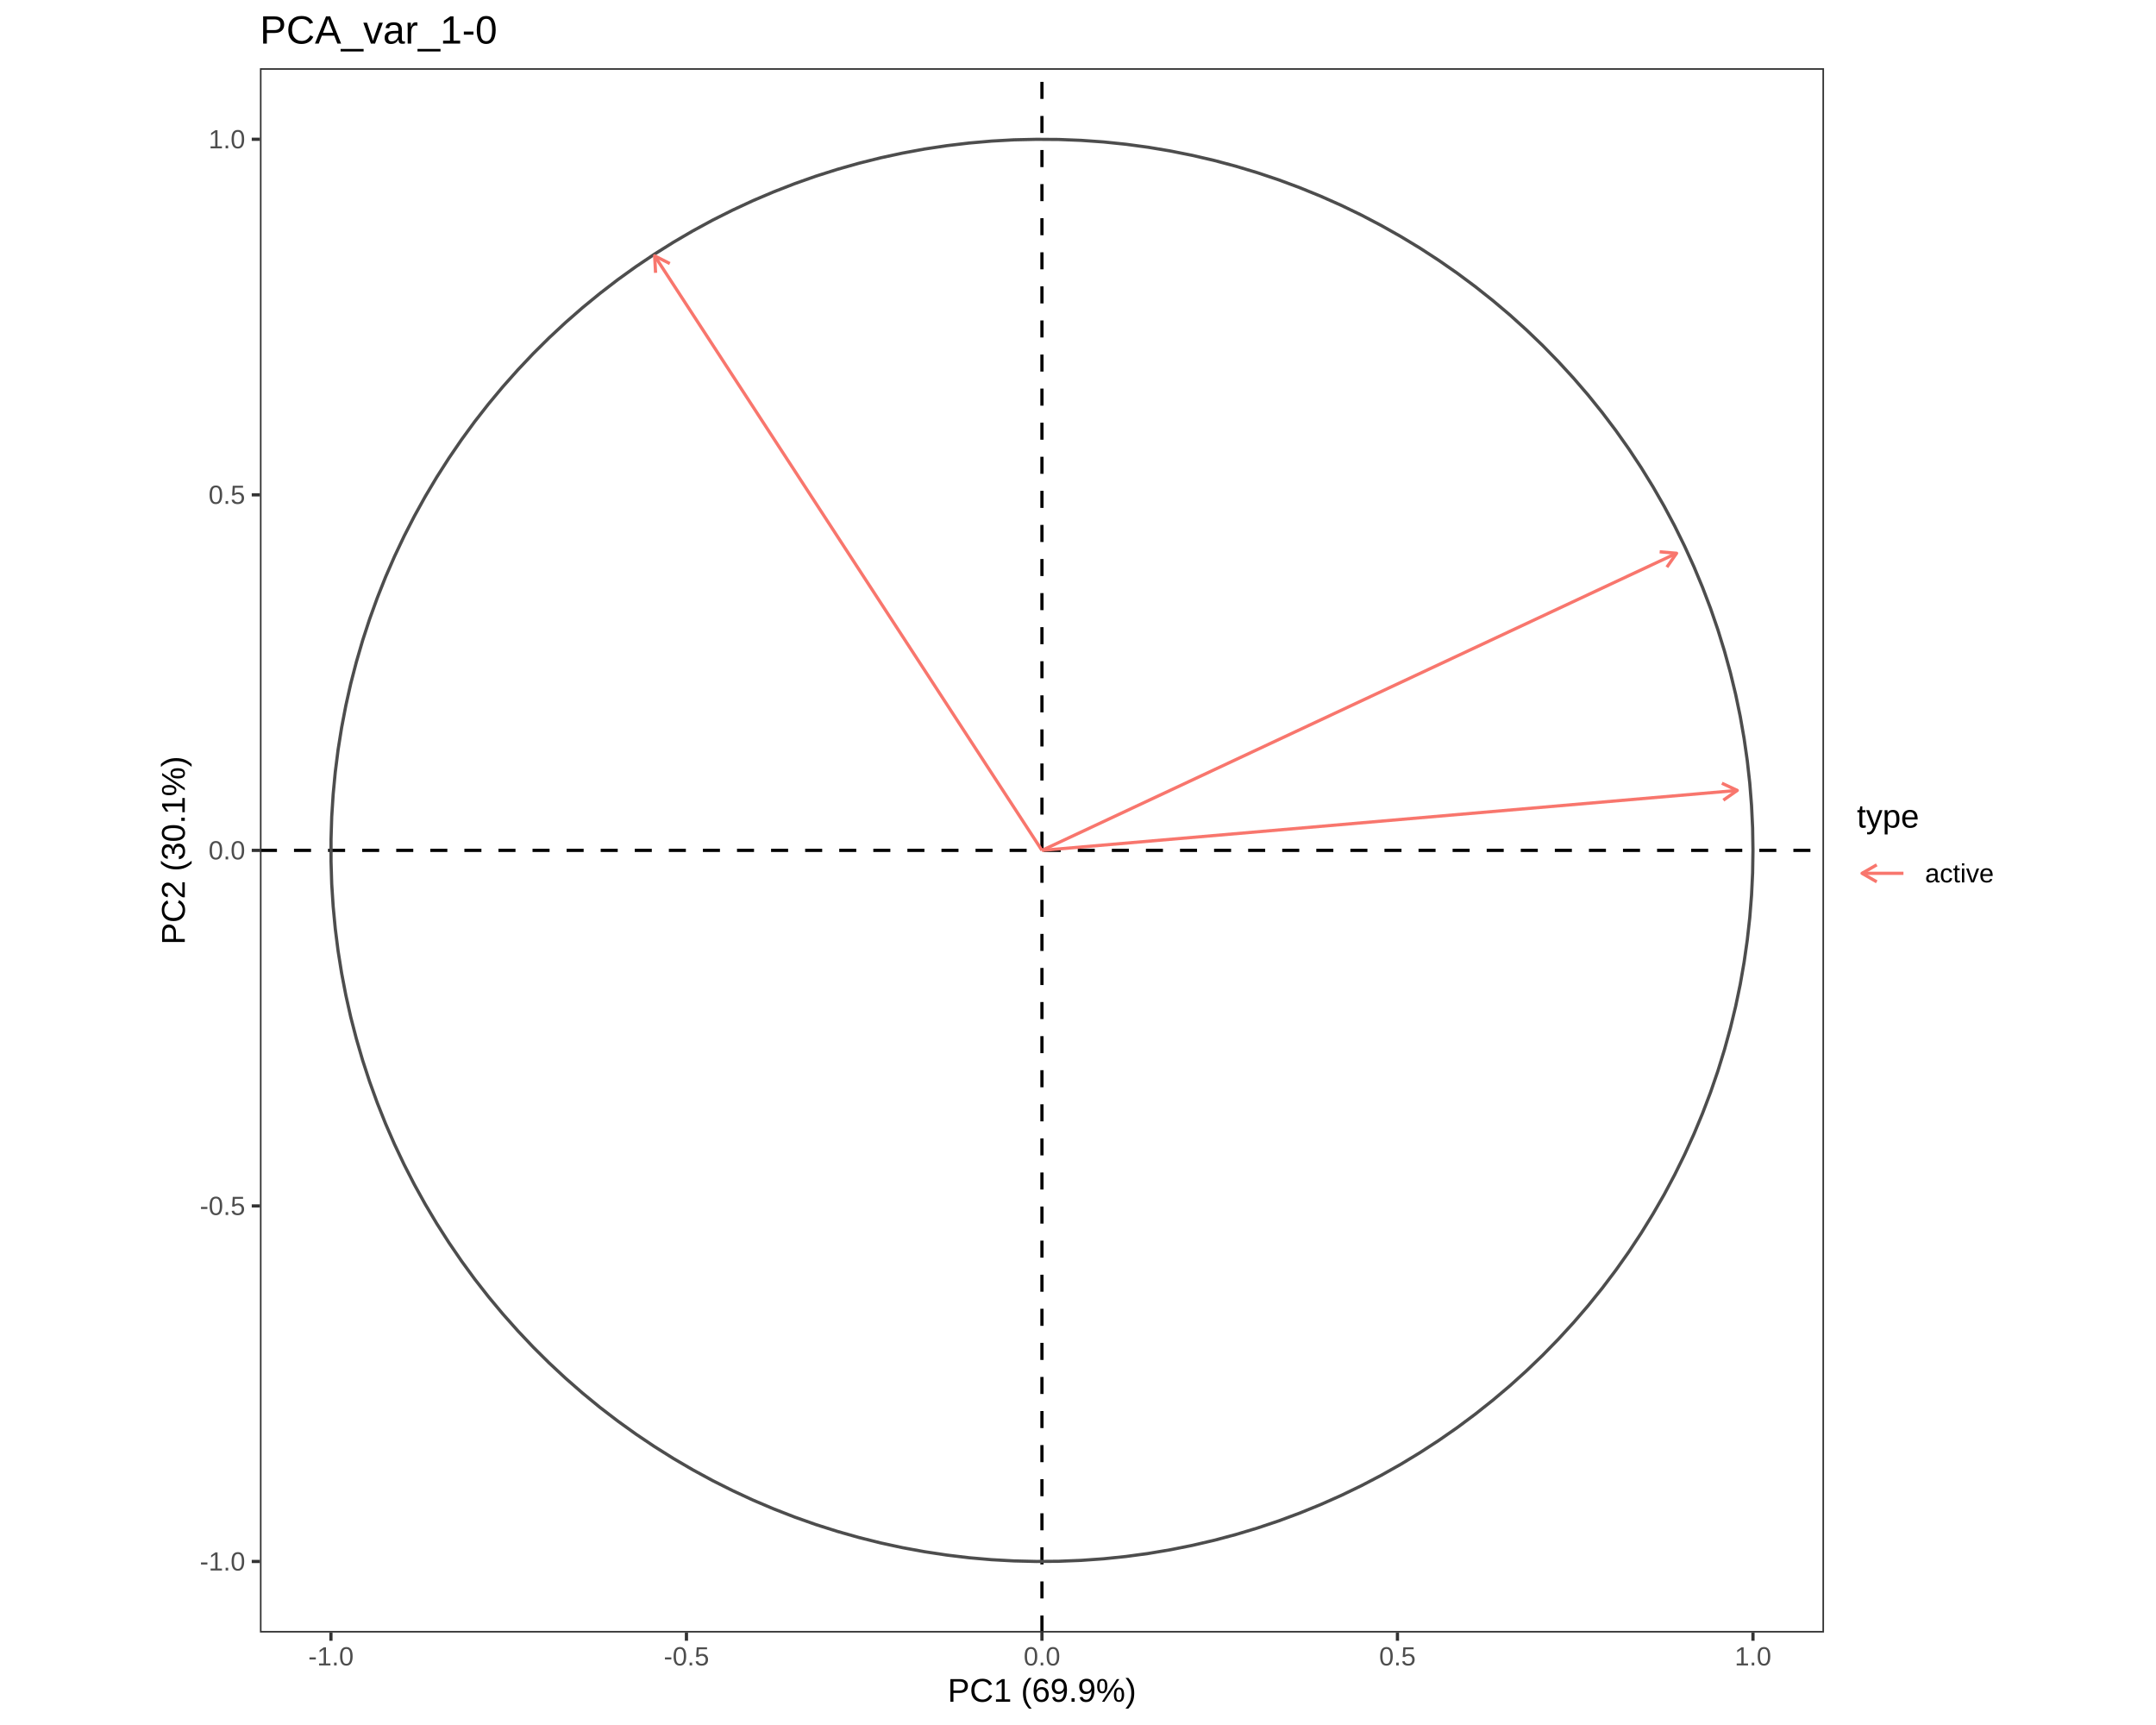
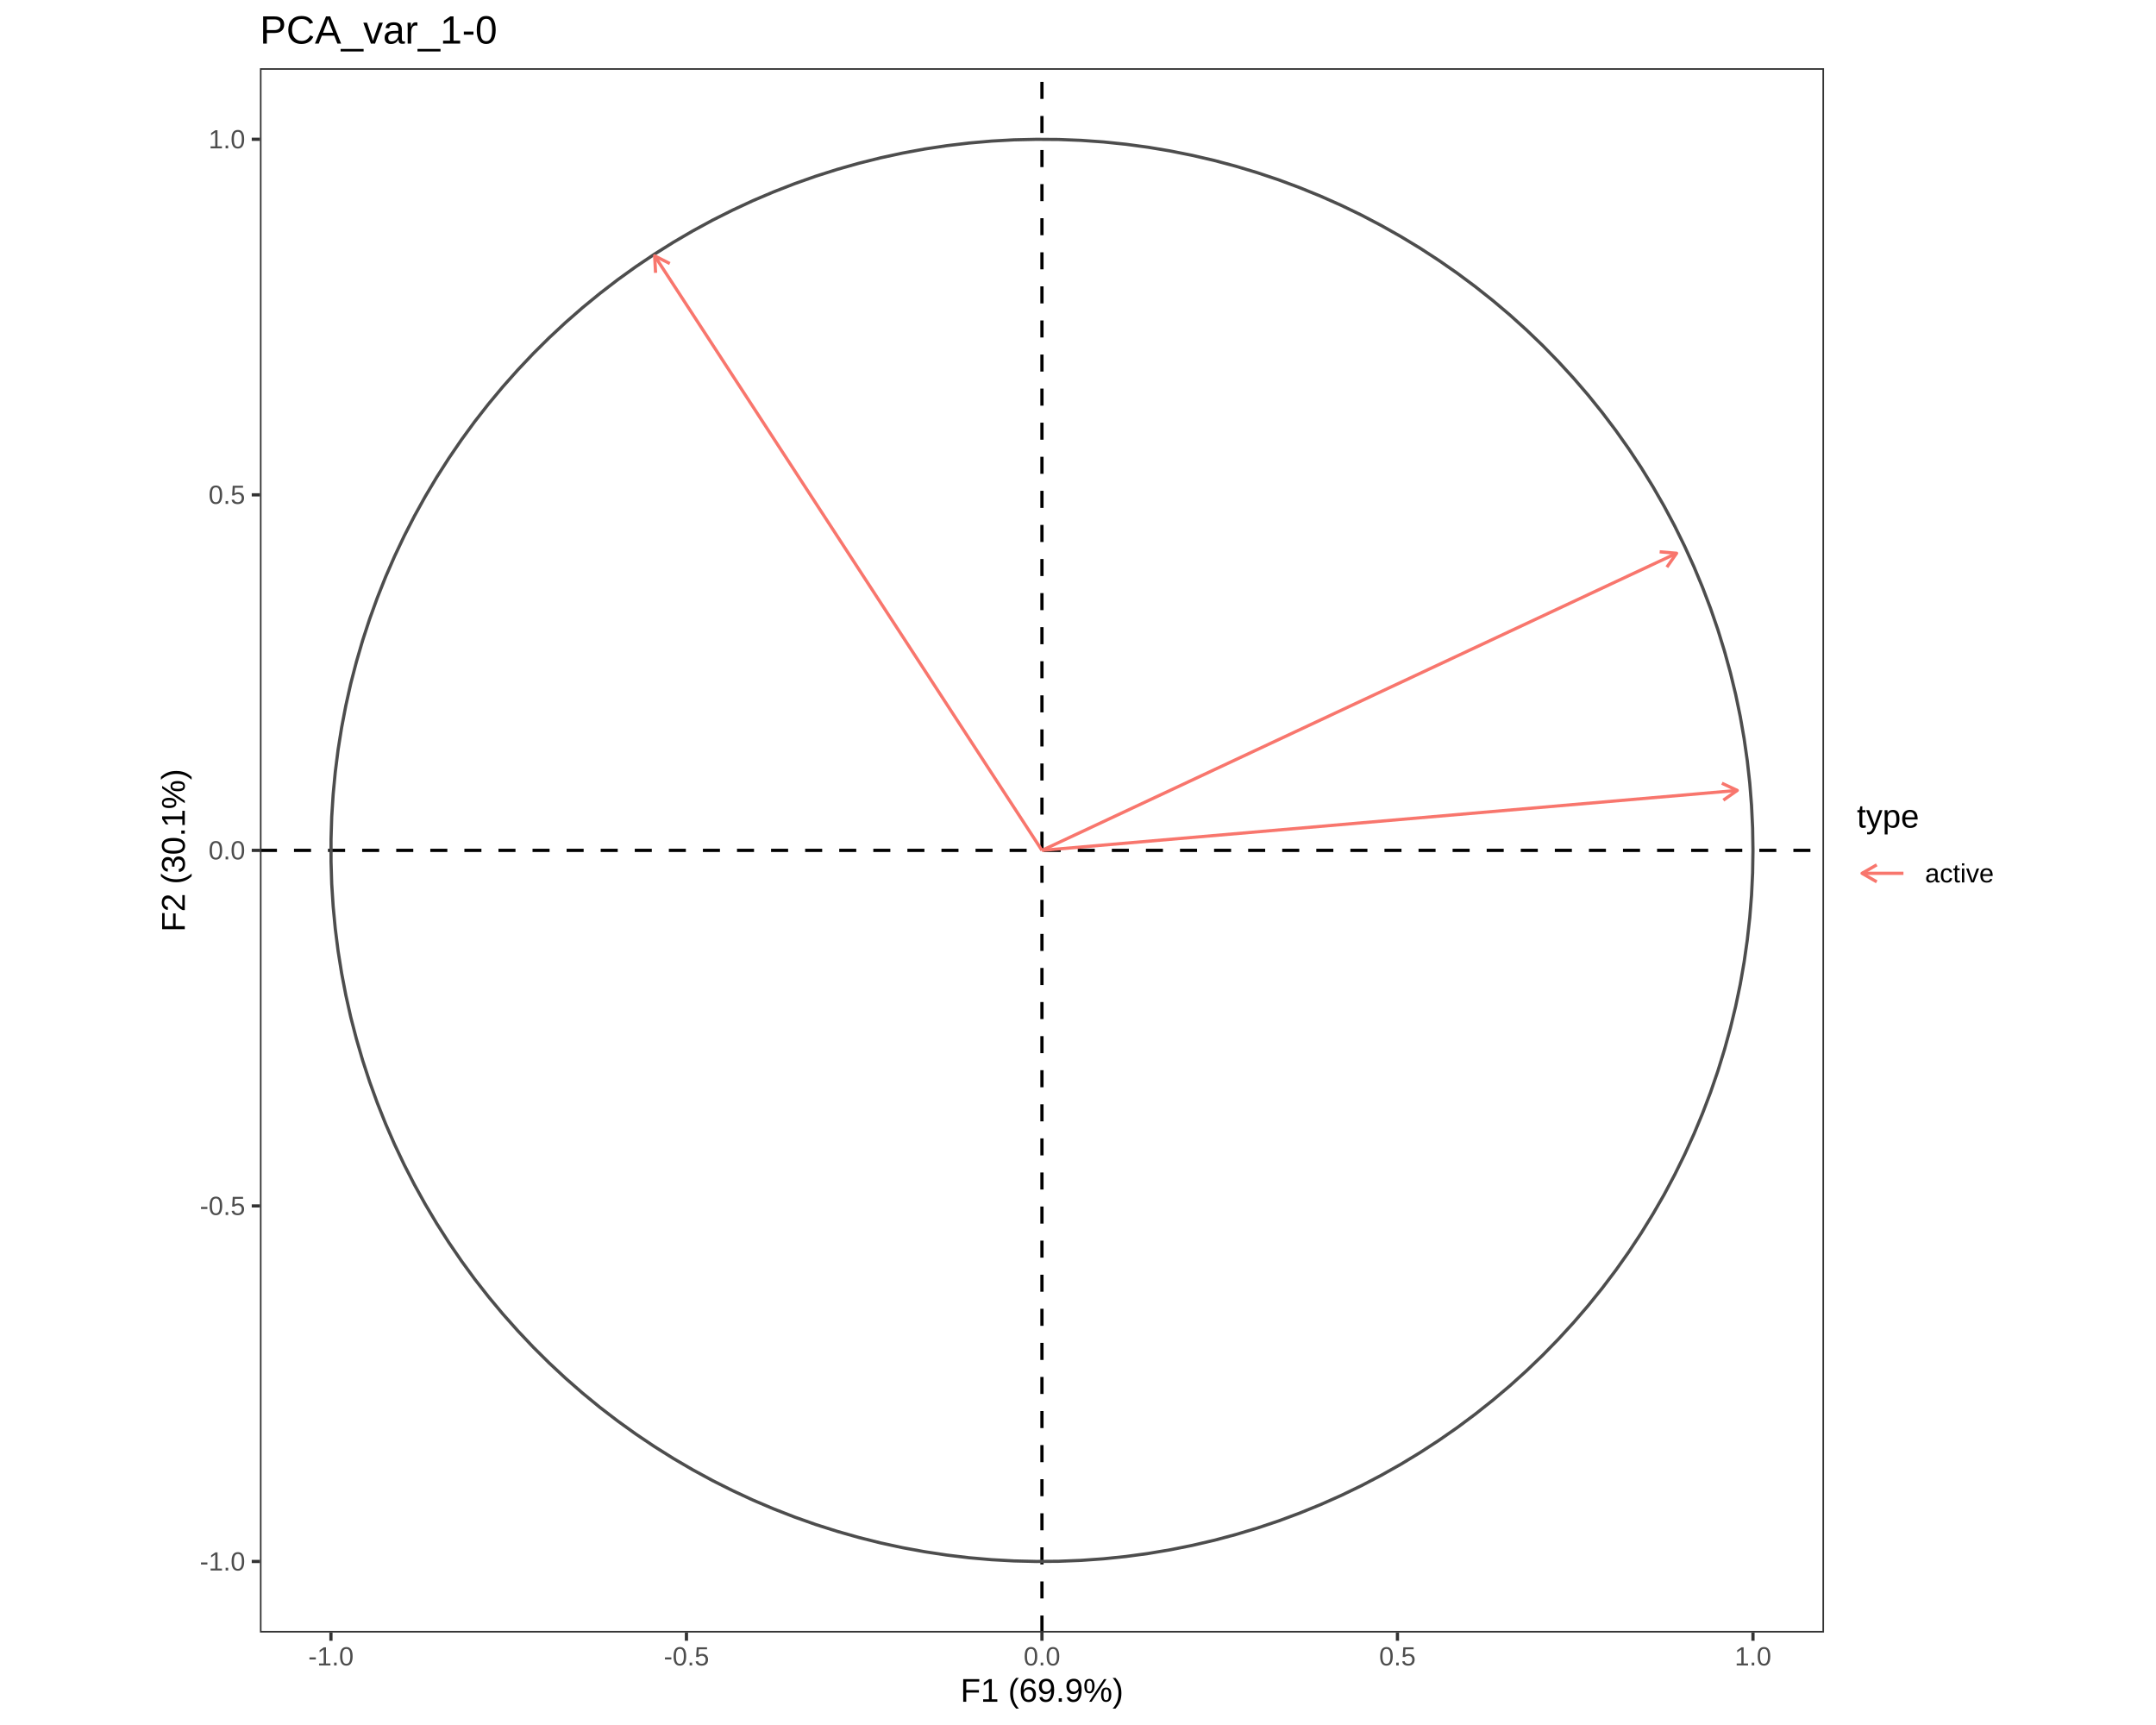
<svg xmlns="http://www.w3.org/2000/svg" viewBox="0 0 720.00 576.00">
  <defs>
    <style type="text/css">
    line, polyline, polygon, path, rect, circle {
      fill: none;
      stroke: #000000;
      stroke-linecap: round;
      stroke-linejoin: round;
      stroke-miterlimit: 10.00;
    }
  </style>
  </defs>
  <rect width="100%" height="100%" style="stroke: none; fill: #FFFFFF;" />
  <defs>
    <clipPath id="cpNDguNjd8NjcxLjMzfDU3Ni4wMHwwLjAw">
      <rect x="48.67" y="0.00" width="622.66" height="576.00" />
    </clipPath>
  </defs>
  <rect x="48.67" y="0.00" width="622.66" height="576.00" style="stroke-width: 1.07; stroke: #FFFFFF; fill: #FFFFFF;" clip-path="url(#cpNDguNjd8NjcxLjMzfDU3Ni4wMHwwLjAw)" />
  <defs>
    <clipPath id="cpMC4wMHw3MjAuMDB8NTc2LjAwfDAuMDA=">
      <rect x="0.00" y="0.00" width="720.00" height="576.00" />
    </clipPath>
  </defs>
  <defs>
    <clipPath id="cpODYuODB8NjA5LjE1fDU0NS4xM3wyMi43Nw==">
      <rect x="86.80" y="22.77" width="522.34" height="522.36" />
    </clipPath>
  </defs>
  <rect x="86.80" y="22.77" width="522.34" height="522.36" style="stroke-width: 1.07; stroke: none; fill: #FFFFFF;" clip-path="url(#cpODYuODB8NjA5LjE1fDU0NS4xM3wyMi43Nw==)" />
  <line x1="347.96" y1="545.13" x2="347.96" y2="22.77" style="stroke-width: 1.07; stroke-dasharray: 5.69,5.69; stroke-linecap: butt;" clip-path="url(#cpODYuODB8NjA5LjE1fDU0NS4xM3wyMi43Nw==)" />
  <line x1="86.80" y1="283.95" x2="609.15" y2="283.95" style="stroke-width: 1.07; stroke-dasharray: 5.69,5.69; stroke-linecap: butt;" clip-path="url(#cpODYuODB8NjA5LjE1fDU0NS4xM3wyMi43Nw==)" />
  <polyline points="585.41,283.95 585.29,276.46 584.93,268.97 584.34,261.49 583.51,254.04 582.45,246.62 581.16,239.24 579.63,231.90 577.87,224.61 575.88,217.38 573.67,210.22 571.23,203.13 568.56,196.12 565.68,189.20 562.58,182.38 559.27,175.65 555.75,169.04 552.01,162.53 548.08,156.15 543.95,149.90 539.62,143.78 535.10,137.80 530.39,131.96 525.50,126.28 520.43,120.76 515.20,115.39 509.79,110.20 504.23,105.17 498.50,100.33 492.63,95.67 486.62,91.20 480.46,86.92 474.18,82.83 467.76,78.95 461.23,75.27 454.59,71.79 447.84,68.53 440.99,65.49 434.04,62.66 427.02,60.05 419.91,57.67 412.73,55.51 405.49,53.58 398.18,51.88 390.83,50.41 383.44,49.17 376.01,48.17 368.55,47.40 361.07,46.87 353.58,46.57 346.09,46.52 338.59,46.69 331.11,47.11 323.64,47.76 316.19,48.64 308.78,49.76 301.41,51.12 294.08,52.70 286.81,54.52 279.60,56.56 272.45,58.83 265.38,61.33 258.40,64.05 251.50,66.98 244.70,70.14 238.00,73.50 231.41,77.08 224.94,80.86 218.59,84.85 212.37,89.03 206.28,93.41 200.34,97.98 194.54,102.73 188.90,107.66 183.41,112.77 178.09,118.05 172.94,123.50 167.96,129.10 163.16,134.86 158.54,140.77 154.12,146.82 149.89,153.01 145.85,159.33 142.02,165.77 138.39,172.33 134.97,179.00 131.76,185.78 128.77,192.65 126.00,199.62 123.45,206.67 121.12,213.79 119.02,220.99 117.14,228.25 115.50,235.56 114.09,242.92 112.91,250.33 111.97,257.76 111.26,265.23 110.78,272.71 110.55,280.20 110.55,287.70 110.78,295.19 111.26,302.67 111.97,310.14 112.91,317.57 114.09,324.98 115.50,332.34 117.14,339.65 119.02,346.91 121.12,354.11 123.45,361.24 126.00,368.28 128.77,375.25 131.76,382.12 134.97,388.90 138.39,395.57 142.02,402.13 145.85,408.57 149.89,414.89 154.12,421.08 158.54,427.13 163.16,433.04 167.96,438.80 172.94,444.40 178.09,449.85 183.41,455.13 188.90,460.24 194.54,465.17 200.34,469.93 206.28,474.49 212.37,478.87 218.59,483.05 224.94,487.04 231.41,490.82 238.00,494.40 244.70,497.76 251.50,500.92 258.40,503.85 265.38,506.57 272.45,509.07 279.60,511.34 286.81,513.38 294.08,515.20 301.41,516.79 308.78,518.14 316.19,519.26 323.64,520.15 331.11,520.80 338.59,521.21 346.09,521.39 353.58,521.33 361.07,521.03 368.55,520.50 376.01,519.73 383.44,518.73 390.83,517.49 398.18,516.02 405.49,514.32 412.73,512.39 419.91,510.23 427.02,507.85 434.04,505.24 440.99,502.41 447.84,499.37 454.59,496.11 461.23,492.64 467.76,488.96 474.18,485.07 480.46,480.99 486.62,476.71 492.63,472.23 498.50,467.57 504.23,462.73 509.79,457.71 515.20,452.51 520.43,447.15 525.50,441.62 530.39,435.94 535.10,430.10 539.62,424.12 543.95,418.00 548.08,411.75 552.01,405.37 555.75,398.87 559.27,392.25 562.58,385.52 565.68,378.70 568.56,371.78 571.23,364.77 573.67,357.68 575.88,350.52 577.87,343.29 579.63,336.00 581.16,328.66 582.45,321.28 583.51,313.86 584.34,306.41 584.93,298.93 585.29,291.45 585.41,283.95 " style="stroke-width: 1.07; stroke: #4D4D4D; stroke-linecap: butt;" clip-path="url(#cpODYuODB8NjA5LjE1fDU0NS4xM3wyMi43Nw==)" />
  <line x1="559.90" y1="184.74" x2="347.96" y2="283.95" style="stroke-width: 1.07; stroke: #F8766D; stroke-linecap: butt;" clip-path="url(#cpODYuODB8NjA5LjE1fDU0NS4xM3wyMi43Nw==)" />
  <polyline points="556.65,189.38 559.90,184.74 554.25,184.25 " style="stroke-width: 1.07; stroke: #F8766D; stroke-linecap: butt;" clip-path="url(#cpODYuODB8NjA5LjE1fDU0NS4xM3wyMi43Nw==)" />
  <line x1="218.62" y1="85.43" x2="347.96" y2="283.95" style="stroke-width: 1.07; stroke: #F8766D; stroke-linecap: butt;" clip-path="url(#cpODYuODB8NjA5LjE1fDU0NS4xM3wyMi43Nw==)" />
  <polyline points="223.68,88.00 218.62,85.43 218.93,91.10 " style="stroke-width: 1.07; stroke: #F8766D; stroke-linecap: butt;" clip-path="url(#cpODYuODB8NjA5LjE1fDU0NS4xM3wyMi43Nw==)" />
  <line x1="580.17" y1="263.93" x2="347.96" y2="283.95" style="stroke-width: 1.07; stroke: #F8766D; stroke-linecap: butt;" clip-path="url(#cpODYuODB8NjA5LjE1fDU0NS4xM3wyMi43Nw==)" />
  <polyline points="575.52,267.18 580.17,263.93 575.03,261.53 " style="stroke-width: 1.07; stroke: #F8766D; stroke-linecap: butt;" clip-path="url(#cpODYuODB8NjA5LjE1fDU0NS4xM3wyMi43Nw==)" />
  <rect x="86.80" y="22.77" width="522.34" height="522.36" style="stroke-width: 1.07; stroke: #333333;" clip-path="url(#cpODYuODB8NjA5LjE1fDU0NS4xM3wyMi43Nw==)" />
  <defs>
    <clipPath id="cpMC4wMHw3MjAuMDB8NTc2LjAwfDAuMDA=">
      <rect x="0.00" y="0.00" width="720.00" height="576.00" />
    </clipPath>
  </defs>
  <g clip-path="url(#cpMC4wMHw3MjAuMDB8NTc2LjAwfDAuMDA=)">
    <text x="66.73" y="524.42" style="font-size: 8.80px; fill: #4D4D4D; font-family: Liberation Sans;" textLength="15.14px" lengthAdjust="spacingAndGlyphs">-1.0</text>
  </g>
  <g clip-path="url(#cpMC4wMHw3MjAuMDB8NTc2LjAwfDAuMDA=)">
    <text x="66.73" y="405.70" style="font-size: 8.80px; fill: #4D4D4D; font-family: Liberation Sans;" textLength="15.14px" lengthAdjust="spacingAndGlyphs">-0.5</text>
  </g>
  <g clip-path="url(#cpMC4wMHw3MjAuMDB8NTc2LjAwfDAuMDA=)">
    <text x="69.65" y="286.97" style="font-size: 8.80px; fill: #4D4D4D; font-family: Liberation Sans;" textLength="12.22px" lengthAdjust="spacingAndGlyphs">0.0</text>
  </g>
  <g clip-path="url(#cpMC4wMHw3MjAuMDB8NTc2LjAwfDAuMDA=)">
    <text x="69.65" y="168.25" style="font-size: 8.80px; fill: #4D4D4D; font-family: Liberation Sans;" textLength="12.22px" lengthAdjust="spacingAndGlyphs">0.5</text>
  </g>
  <g clip-path="url(#cpMC4wMHw3MjAuMDB8NTc2LjAwfDAuMDA=)">
    <text x="69.65" y="49.53" style="font-size: 8.80px; fill: #4D4D4D; font-family: Liberation Sans;" textLength="12.22px" lengthAdjust="spacingAndGlyphs">1.0</text>
  </g>
  <polyline points="84.07,521.39 86.80,521.39 " style="stroke-width: 1.07; stroke: #333333; stroke-linecap: butt;" clip-path="url(#cpMC4wMHw3MjAuMDB8NTc2LjAwfDAuMDA=)" />
  <polyline points="84.07,402.67 86.80,402.67 " style="stroke-width: 1.07; stroke: #333333; stroke-linecap: butt;" clip-path="url(#cpMC4wMHw3MjAuMDB8NTc2LjAwfDAuMDA=)" />
  <polyline points="84.07,283.95 86.80,283.95 " style="stroke-width: 1.07; stroke: #333333; stroke-linecap: butt;" clip-path="url(#cpMC4wMHw3MjAuMDB8NTc2LjAwfDAuMDA=)" />
  <polyline points="84.07,165.23 86.80,165.23 " style="stroke-width: 1.07; stroke: #333333; stroke-linecap: butt;" clip-path="url(#cpMC4wMHw3MjAuMDB8NTc2LjAwfDAuMDA=)" />
  <polyline points="84.07,46.51 86.80,46.51 " style="stroke-width: 1.07; stroke: #333333; stroke-linecap: butt;" clip-path="url(#cpMC4wMHw3MjAuMDB8NTc2LjAwfDAuMDA=)" />
  <polyline points="110.52,547.87 110.52,545.13 " style="stroke-width: 1.07; stroke: #333333; stroke-linecap: butt;" clip-path="url(#cpMC4wMHw3MjAuMDB8NTc2LjAwfDAuMDA=)" />
  <polyline points="229.24,547.87 229.24,545.13 " style="stroke-width: 1.07; stroke: #333333; stroke-linecap: butt;" clip-path="url(#cpMC4wMHw3MjAuMDB8NTc2LjAwfDAuMDA=)" />
  <polyline points="347.96,547.87 347.96,545.13 " style="stroke-width: 1.07; stroke: #333333; stroke-linecap: butt;" clip-path="url(#cpMC4wMHw3MjAuMDB8NTc2LjAwfDAuMDA=)" />
  <polyline points="466.68,547.87 466.68,545.13 " style="stroke-width: 1.07; stroke: #333333; stroke-linecap: butt;" clip-path="url(#cpMC4wMHw3MjAuMDB8NTc2LjAwfDAuMDA=)" />
  <polyline points="585.41,547.87 585.41,545.13 " style="stroke-width: 1.07; stroke: #333333; stroke-linecap: butt;" clip-path="url(#cpMC4wMHw3MjAuMDB8NTc2LjAwfDAuMDA=)" />
  <g clip-path="url(#cpMC4wMHw3MjAuMDB8NTc2LjAwfDAuMDA=)">
    <text x="102.95" y="556.11" style="font-size: 8.80px; fill: #4D4D4D; font-family: Liberation Sans;" textLength="15.14px" lengthAdjust="spacingAndGlyphs">-1.0</text>
  </g>
  <g clip-path="url(#cpMC4wMHw3MjAuMDB8NTc2LjAwfDAuMDA=)">
    <text x="221.67" y="556.11" style="font-size: 8.80px; fill: #4D4D4D; font-family: Liberation Sans;" textLength="15.14px" lengthAdjust="spacingAndGlyphs">-0.5</text>
  </g>
  <g clip-path="url(#cpMC4wMHw3MjAuMDB8NTc2LjAwfDAuMDA=)">
    <text x="341.85" y="556.11" style="font-size: 8.80px; fill: #4D4D4D; font-family: Liberation Sans;" textLength="12.22px" lengthAdjust="spacingAndGlyphs">0.0</text>
  </g>
  <g clip-path="url(#cpMC4wMHw3MjAuMDB8NTc2LjAwfDAuMDA=)">
    <text x="460.57" y="556.11" style="font-size: 8.80px; fill: #4D4D4D; font-family: Liberation Sans;" textLength="12.22px" lengthAdjust="spacingAndGlyphs">0.5</text>
  </g>
  <g clip-path="url(#cpMC4wMHw3MjAuMDB8NTc2LjAwfDAuMDA=)">
    <text x="579.30" y="556.11" style="font-size: 8.80px; fill: #4D4D4D; font-family: Liberation Sans;" textLength="12.22px" lengthAdjust="spacingAndGlyphs">1.0</text>
  </g>
  <g clip-path="url(#cpMC4wMHw3MjAuMDB8NTc2LjAwfDAuMDA=)">
-     <text x="316.48" y="568.24" style="font-size: 11.00px; font-family: Liberation Sans;" textLength="63.00px" lengthAdjust="spacingAndGlyphs">PC1 (69.9%)</text>
+     <text x="320.76" y="568.24" style="font-size: 11.00px; font-family: Liberation Sans;" textLength="54.44px" lengthAdjust="spacingAndGlyphs">F1 (69.9%)</text>
  </g>
  <g clip-path="url(#cpMC4wMHw3MjAuMDB8NTc2LjAwfDAuMDA=)">
-     <text transform="translate(61.71,315.45) rotate(-90)" style="font-size: 11.00px; font-family: Liberation Sans;" textLength="63.00px" lengthAdjust="spacingAndGlyphs">PC2 (30.1%)</text>
+     <text transform="translate(61.71,311.17) rotate(-90)" style="font-size: 11.00px; font-family: Liberation Sans;" textLength="54.44px" lengthAdjust="spacingAndGlyphs">F2 (30.1%)</text>
  </g>
  <rect x="620.11" y="267.65" width="45.74" height="32.60" style="stroke-width: 1.07; stroke: none; fill: #FFFFFF;" clip-path="url(#cpMC4wMHw3MjAuMDB8NTc2LjAwfDAuMDA=)" />
  <g clip-path="url(#cpMC4wMHw3MjAuMDB8NTc2LjAwfDAuMDA=)">
    <text x="620.11" y="276.35" style="font-size: 11.00px; font-family: Liberation Sans;" textLength="20.81px" lengthAdjust="spacingAndGlyphs">type</text>
  </g>
  <rect x="620.11" y="282.97" width="17.28" height="17.28" style="stroke-width: 1.07; stroke: none; fill: #FFFFFF;" clip-path="url(#cpMC4wMHw3MjAuMDB8NTc2LjAwfDAuMDA=)" />
  <line x1="621.83" y1="291.61" x2="635.66" y2="291.61" style="stroke-width: 1.07; stroke: #F8766D; stroke-linecap: butt;" clip-path="url(#cpMC4wMHw3MjAuMDB8NTc2LjAwfDAuMDA=)" />
  <polyline points="626.74,288.78 621.83,291.61 626.74,294.45 " style="stroke-width: 1.07; stroke: #F8766D; stroke-linecap: butt;" clip-path="url(#cpMC4wMHw3MjAuMDB8NTc2LjAwfDAuMDA=)" />
  <g clip-path="url(#cpMC4wMHw3MjAuMDB8NTc2LjAwfDAuMDA=)">
    <text x="642.87" y="294.64" style="font-size: 8.80px; font-family: Liberation Sans;" textLength="22.98px" lengthAdjust="spacingAndGlyphs">active</text>
  </g>
  <g clip-path="url(#cpMC4wMHw3MjAuMDB8NTc2LjAwfDAuMDA=)">
    <text x="86.80" y="14.56" style="font-size: 13.20px; font-family: Liberation Sans;" textLength="79.14px" lengthAdjust="spacingAndGlyphs">PCA_var_1-0</text>
  </g>
</svg>
